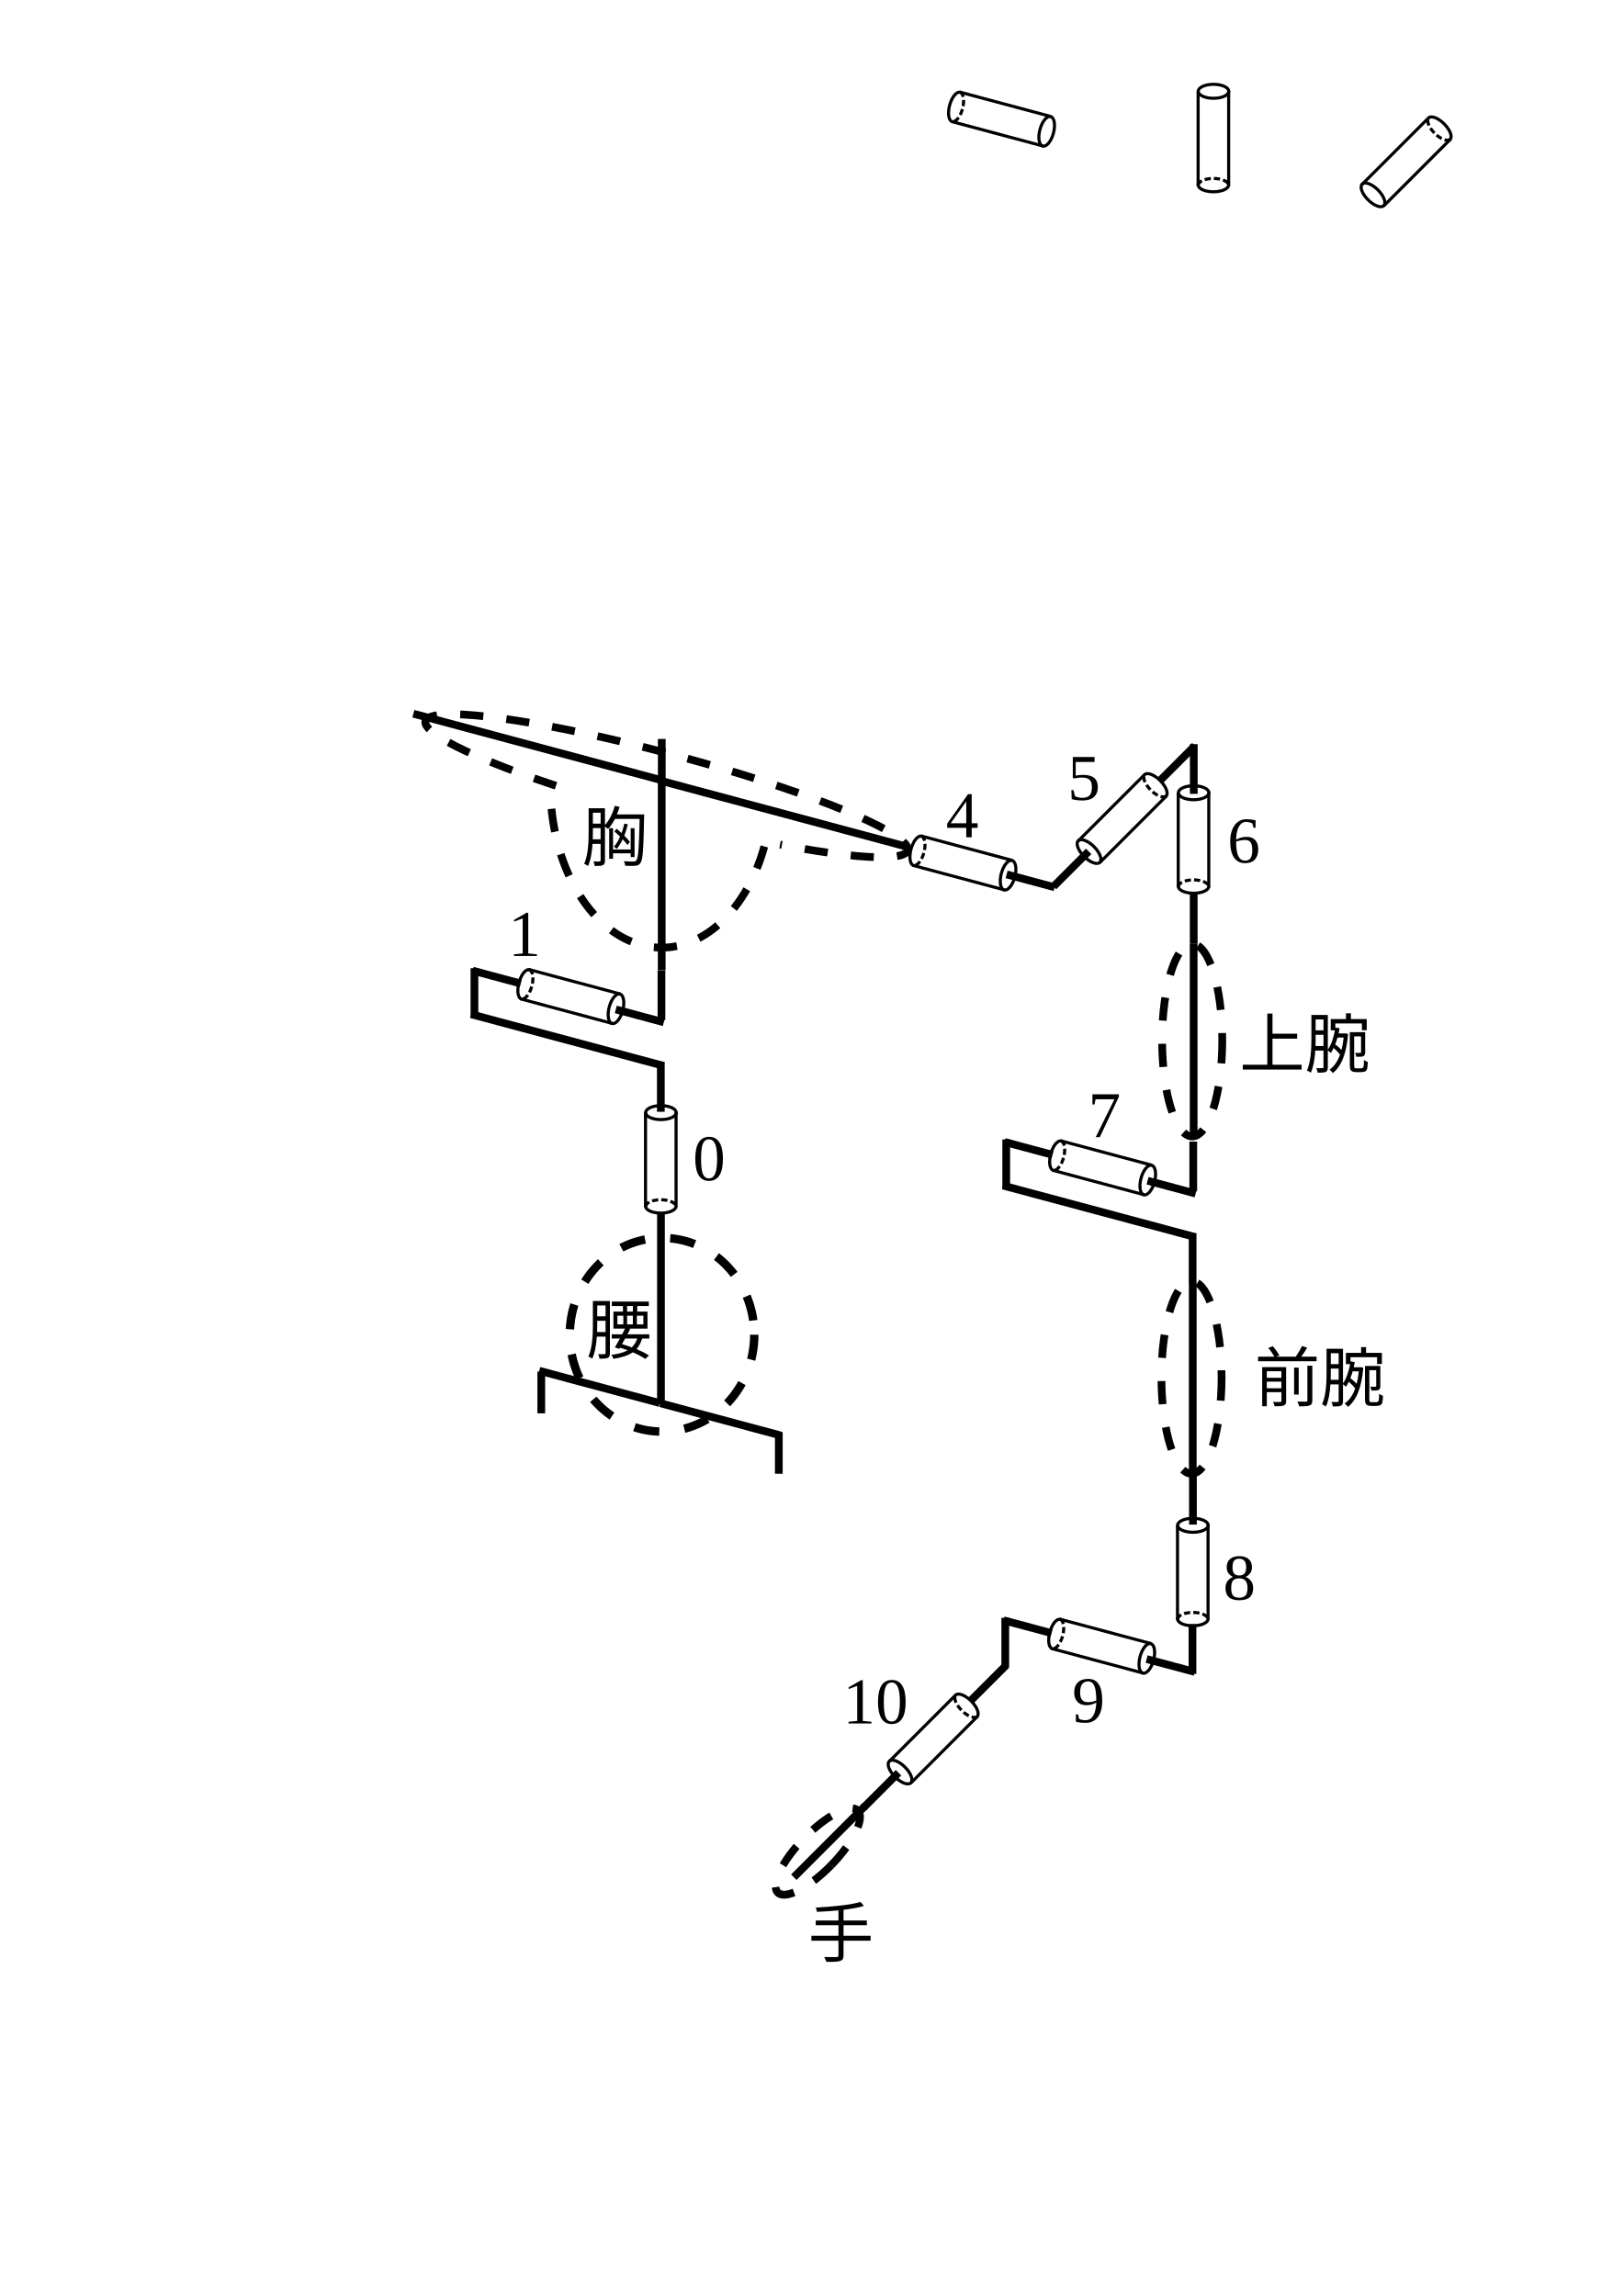
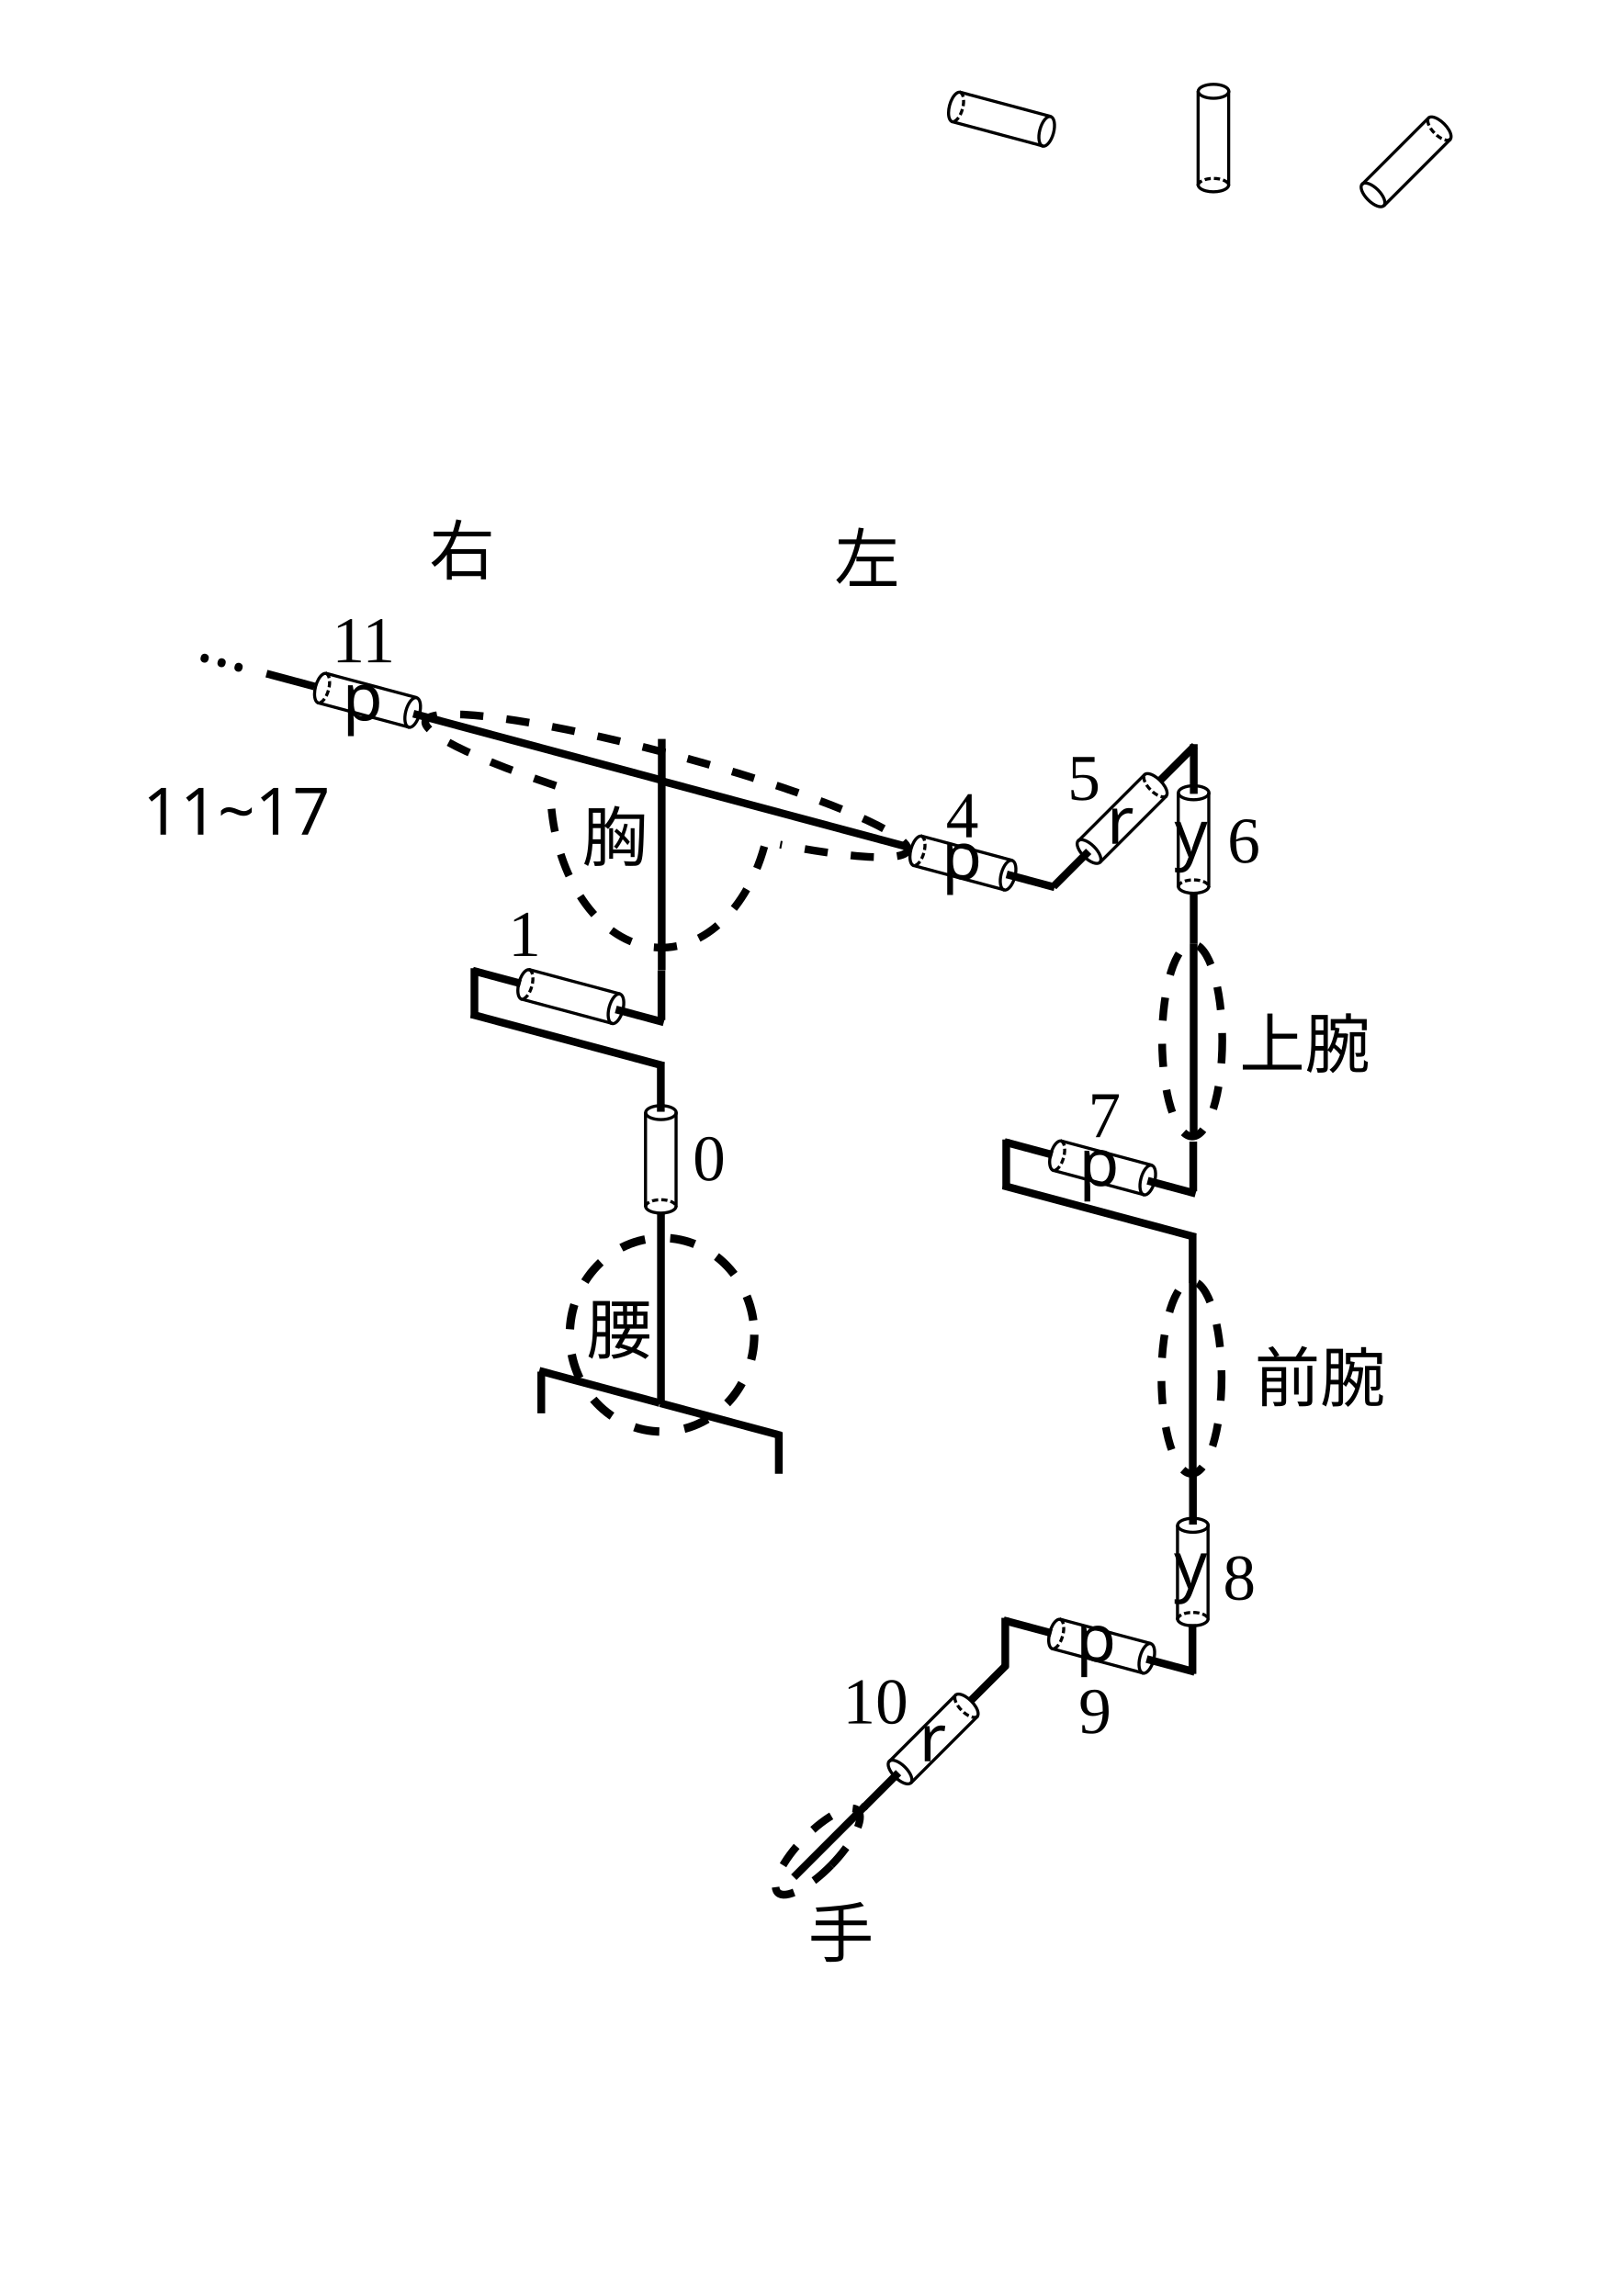
<svg xmlns="http://www.w3.org/2000/svg" width="210mm" height="297mm" viewBox="0 0 210 297" version="1.1" id="svg10860">
  <defs id="defs10857" />
  <g id="layer1">
    <path style="fill:none;stroke:#000000;stroke-width:1;stroke-dasharray:3, 3;stroke-dashoffset:0;stroke-opacity:1" id="path111-8" d="M 98.854,109.492 A 14.362,20.958 0 0 1 83.295,122.327 14.362,20.958 0 0 1 71.216,103.101" />
    <ellipse style="fill:none;stroke:#000000;stroke-width:0.4;stroke-dasharray:none;stroke-opacity:1" id="path901-53" cx="85.48" cy="143.923" rx="1.976" ry="0.904" />
    <path style="fill:none;stroke:#000000;stroke-width:0.4;stroke-dasharray:none;stroke-dashoffset:0;stroke-opacity:1" id="path901-5-12" d="m 87.444,156.02 a 1.976,0.904 0 0 1 -0.988,0.783 1.976,0.904 0 0 1 -1.976,0 1.976,0.904 0 0 1 -0.988,-0.783" />
    <path style="fill:none;stroke:#000000;stroke-width:0.4;stroke-dasharray:0.8, 0.4;stroke-dashoffset:0;stroke-opacity:1" id="path901-5-6-8" d="m 83.491,156.097 a 1.976,0.904 0 0 1 1.976,-0.904 1.976,0.904 0 0 1 1.976,0.904" />
    <path style="fill:none;stroke:#000000;stroke-width:0.4;stroke-dasharray:none;stroke-opacity:1" d="m 83.488,143.892 v 12.225" id="path966-95" />
    <path style="fill:none;stroke:#000000;stroke-width:0.4;stroke-dasharray:none;stroke-opacity:1" d="m 87.439,143.89 v 12.225" id="path966-3-3" />
    <ellipse style="fill:none;stroke:#000000;stroke-width:0.4;stroke-dasharray:none;stroke-opacity:1" id="path901-3-2" cx="105.425" cy="-110.726" rx="1.976" ry="0.904" transform="rotate(105)" />
    <path style="fill:none;stroke:#000000;stroke-width:0.4;stroke-dasharray:none;stroke-dashoffset:0;stroke-opacity:1" id="path901-5-7-33" d="m 107.389,-98.629 a 1.976,0.904 0 0 1 -0.988,0.783 1.976,0.904 0 0 1 -1.976,0 1.976,0.904 0 0 1 -0.988,-0.783" transform="rotate(105)" />
    <path style="fill:none;stroke:#000000;stroke-width:0.4;stroke-dasharray:0.8, 0.4;stroke-dashoffset:0;stroke-opacity:1" id="path901-5-6-6-3" d="m 103.436,-98.552 a 1.976,0.904 0 0 1 1.976,-0.904 1.976,0.904 0 0 1 1.976,0.904" transform="rotate(105)" />
    <path style="fill:none;stroke:#000000;stroke-width:0.4;stroke-dasharray:none;stroke-opacity:1" d="m 80.213,128.574 -11.809,-3.164" id="path966-5-04" />
    <path style="fill:none;stroke:#000000;stroke-width:0.4;stroke-dasharray:none;stroke-opacity:1" d="M 79.192,132.391 67.383,129.226" id="path966-3-9-0" />
    <path style="fill:none;stroke:#000000;stroke-width:1;stroke-dasharray:none;stroke-dashoffset:0;stroke-opacity:1" d="m 100.728,185.247 v 5.395" id="path1340-0" />
    <path style="fill:none;stroke:#000000;stroke-width:1;stroke-dasharray:none;stroke-dashoffset:0;stroke-opacity:1" d="m 85.589,95.587 v 5.395" id="path1340-5" />
    <path style="fill:none;stroke:#000000;stroke-width:1;stroke-dasharray:none;stroke-dashoffset:0;stroke-opacity:1" d="m 85.521,101.015 31.858,8.536" id="path1369" />
    <path style="fill:none;stroke:#000000;stroke-width:1;stroke-dasharray:none;stroke-dashoffset:0;stroke-opacity:1" d="m 53.462,92.322 31.858,8.536" id="path1369-0" />
    <path style="fill:none;stroke:#000000;stroke-width:1;stroke-dasharray:none;stroke-dashoffset:0;stroke-opacity:1" d="m 154.38,122.045 v 24.629" id="path2279" />
    <path style="fill:none;stroke:#000000;stroke-width:1;stroke-dasharray:none;stroke-dashoffset:0;stroke-opacity:1" d="m 154.264,165.953 v 24.629" id="path2279-1" />
    <path style="fill:none;stroke:#000000;stroke-width:1;stroke-dasharray:none;stroke-dashoffset:0;stroke-opacity:1" d="m 85.581,100.867 v 24.629" id="path2279-1-52" />
    <path style="fill:none;stroke:#000000;stroke-width:1;stroke-dasharray:none;stroke-dashoffset:0;stroke-opacity:1" d="m 85.484,157.036 v 24.629" id="path2279-1-52-3" />
    <path style="fill:none;stroke:#000000;stroke-width:1;stroke-dasharray:none;stroke-dashoffset:0;stroke-opacity:1" d="m 111.923,233.571 -9.257,9.257" id="path2470" />
    <path style="fill:none;stroke:#000000;stroke-width:1;stroke-dasharray:none;stroke-dashoffset:0;stroke-opacity:1" d="m 85.386,181.509 15.571,4.172" id="path3083" />
    <path style="fill:none;stroke:#000000;stroke-width:1;stroke-dasharray:none;stroke-dashoffset:0;stroke-opacity:1" d="m 69.743,177.316 15.571,4.172" id="path3083-8" />
    <path style="fill:none;stroke:#000000;stroke-width:1;stroke-dasharray:none;stroke-dashoffset:0;stroke-opacity:1" d="m 70.005,177.428 v 5.395" id="path1340-0-7" />
    <path style="fill:none;stroke:#000000;stroke-width:1;stroke-dasharray:3, 3;stroke-dashoffset:0;stroke-opacity:1" id="path5518" transform="rotate(15)" d="M 95.764,79.572 A 32.285,4.101 0 0 1 77.944,75.047 32.285,4.101 0 0 1 108.268,71.768 a 32.285,4.101 0 0 1 32.322,2.956 32.285,4.101 0 0 1 -14.866,4.693" />
    <ellipse style="fill:none;stroke:#000000;stroke-width:1.087;stroke-dasharray:3.261, 3.261;stroke-dashoffset:0;stroke-opacity:1" id="path5749" cx="85.623" cy="172.655" rx="11.93" ry="12.529" />
    <ellipse style="fill:none;stroke:#000000;stroke-width:1;stroke-dasharray:3, 3;stroke-dashoffset:0;stroke-opacity:1" id="path5950-6" cx="154.191" cy="134.556" rx="3.889" ry="12.453" />
    <ellipse style="fill:none;stroke:#000000;stroke-width:1;stroke-dasharray:3, 3;stroke-dashoffset:0;stroke-opacity:1" id="path5950-6-0" cx="154.103" cy="178.182" rx="3.889" ry="12.453" />
    <ellipse style="fill:none;stroke:#000000;stroke-width:1;stroke-dasharray:3.001, 3.001;stroke-dashoffset:0;stroke-opacity:1" id="path6348" cx="243.235" cy="90.238" rx="2.477" ry="7.411" transform="matrix(0.6943997,0.7195895,-0.699609,0.7145259,0,0)" />
    <text xml:space="preserve" style="font-size:8.467px;fill:#000000;fill-opacity:1;stroke:none;stroke-width:1;stroke-dasharray:3, 3;stroke-dashoffset:0;stroke-opacity:1" x="75.29" y="111.352" id="text8414">
      <tspan id="tspan8412" style="stroke-width:1" x="75.29" y="111.352">胸</tspan>
    </text>
    <text xml:space="preserve" style="font-size:8.467px;fill:#000000;fill-opacity:1;stroke:none;stroke-width:1;stroke-dasharray:3, 3;stroke-dashoffset:0;stroke-opacity:1" x="75.834" y="175.087" id="text10125">
      <tspan id="tspan10123" style="stroke-width:1" x="75.834" y="175.087">腰</tspan>
    </text>
    <ellipse style="fill:none;stroke:#000000;stroke-width:0.4;stroke-dasharray:none;stroke-opacity:1" id="path901" cx="156.949" cy="11.81" rx="1.976" ry="0.904" />
    <path style="fill:none;stroke:#000000;stroke-width:0.4;stroke-dasharray:none;stroke-dashoffset:0;stroke-opacity:1" id="path901-5" d="m 158.913,23.908 a 1.976,0.904 0 0 1 -0.988,0.783 1.976,0.904 0 0 1 -1.976,0 1.976,0.904 0 0 1 -0.988,-0.783" />
    <path style="fill:none;stroke:#000000;stroke-width:0.4;stroke-dasharray:0.8, 0.4;stroke-dashoffset:0;stroke-opacity:1" id="path901-5-6" d="m 154.96,23.985 a 1.976,0.904 0 0 1 1.976,-0.904 1.976,0.904 0 0 1 1.976,0.904" />
    <path style="fill:none;stroke:#000000;stroke-width:0.4;stroke-dasharray:none;stroke-opacity:1" d="m 154.956,11.78 v 12.225" id="path966" />
    <path style="fill:none;stroke:#000000;stroke-width:0.4;stroke-dasharray:none;stroke-opacity:1" d="m 158.907,11.778 v 12.225" id="path966-3" />
    <ellipse style="fill:none;stroke:#000000;stroke-width:0.4;stroke-dasharray:none;stroke-opacity:1" id="path901-82" cx="154.284" cy="197.305" rx="1.976" ry="0.904" />
    <path style="fill:none;stroke:#000000;stroke-width:0.4;stroke-dasharray:none;stroke-dashoffset:0;stroke-opacity:1" id="path901-5-78" d="m 156.248,209.403 a 1.976,0.904 0 0 1 -0.988,0.783 1.976,0.904 0 0 1 -1.976,0 1.976,0.904 0 0 1 -0.988,-0.783" />
    <path style="fill:none;stroke:#000000;stroke-width:0.4;stroke-dasharray:0.8, 0.4;stroke-dashoffset:0;stroke-opacity:1" id="path901-5-6-64" d="m 152.295,209.48 a 1.976,0.904 0 0 1 1.976,-0.904 1.976,0.904 0 0 1 1.976,0.904" />
    <path style="fill:none;stroke:#000000;stroke-width:0.4;stroke-dasharray:none;stroke-opacity:1" d="m 152.291,197.275 v 12.225" id="path966-4" />
    <path style="fill:none;stroke:#000000;stroke-width:0.4;stroke-dasharray:none;stroke-opacity:1" d="m 156.242,197.273 v 12.225" id="path966-3-49" />
    <ellipse style="fill:none;stroke:#000000;stroke-width:0.4;stroke-dasharray:none;stroke-opacity:1" id="path901-9" cx="154.379" cy="102.546" rx="1.976" ry="0.904" />
    <path style="fill:none;stroke:#000000;stroke-width:0.4;stroke-dasharray:none;stroke-dashoffset:0;stroke-opacity:1" id="path901-5-9" d="m 156.343,114.644 a 1.976,0.904 0 0 1 -0.988,0.783 1.976,0.904 0 0 1 -1.976,0 1.976,0.904 0 0 1 -0.988,-0.783" />
    <path style="fill:none;stroke:#000000;stroke-width:0.4;stroke-dasharray:0.8, 0.4;stroke-dashoffset:0;stroke-opacity:1" id="path901-5-6-69" d="m 152.389,114.721 a 1.976,0.904 0 0 1 1.976,-0.904 1.976,0.904 0 0 1 1.976,0.904" />
    <path style="fill:none;stroke:#000000;stroke-width:0.4;stroke-dasharray:none;stroke-opacity:1" d="m 152.386,102.516 v 12.225" id="path966-56" />
    <path style="fill:none;stroke:#000000;stroke-width:0.4;stroke-dasharray:none;stroke-opacity:1" d="m 156.337,102.514 v 12.225" id="path966-3-40" />
    <ellipse style="fill:none;stroke:#000000;stroke-width:0.4;stroke-dasharray:none;stroke-opacity:1" id="path901-8" cx="-143.389" cy="107.741" rx="1.976" ry="0.904" transform="rotate(-135)" />
    <path style="fill:none;stroke:#000000;stroke-width:0.4;stroke-dasharray:none;stroke-dashoffset:0;stroke-opacity:1" id="path901-5-71" d="m -141.424,119.839 a 1.976,0.904 0 0 1 -0.988,0.783 1.976,0.904 0 0 1 -1.976,0 1.976,0.904 0 0 1 -0.988,-0.783" transform="rotate(-135)" />
    <path style="fill:none;stroke:#000000;stroke-width:0.4;stroke-dasharray:0.8, 0.4;stroke-dashoffset:0;stroke-opacity:1" id="path901-5-6-5" d="m -145.378,119.915 a 1.976,0.904 0 0 1 1.976,-0.904 1.976,0.904 0 0 1 1.976,0.904" transform="rotate(-135)" />
    <path style="fill:none;stroke:#000000;stroke-width:0.4;stroke-dasharray:none;stroke-opacity:1" d="m 178.963,26.637 8.645,-8.645" id="path966-1" />
    <path style="fill:none;stroke:#000000;stroke-width:0.4;stroke-dasharray:none;stroke-opacity:1" d="m 176.168,23.845 8.645,-8.645" id="path966-3-4" />
    <ellipse style="fill:none;stroke:#000000;stroke-width:0.4;stroke-dasharray:none;stroke-opacity:1" id="path901-8-7" cx="-244.398" cy="-79.773" rx="1.976" ry="0.904" transform="rotate(-135)" />
    <path style="fill:none;stroke:#000000;stroke-width:0.4;stroke-dasharray:none;stroke-dashoffset:0;stroke-opacity:1" id="path901-5-71-3" d="m -242.434,-67.676 a 1.976,0.904 0 0 1 -0.988,0.783 1.976,0.904 0 0 1 -1.976,0 1.976,0.904 0 0 1 -0.988,-0.783" transform="rotate(-135)" />
    <path style="fill:none;stroke:#000000;stroke-width:0.4;stroke-dasharray:0.8, 0.4;stroke-dashoffset:0;stroke-opacity:1" id="path901-5-6-5-3" d="m -246.387,-67.599 a 1.976,0.904 0 0 1 1.976,-0.904 1.976,0.904 0 0 1 1.976,0.904" transform="rotate(-135)" />
    <path style="fill:none;stroke:#000000;stroke-width:0.4;stroke-dasharray:none;stroke-opacity:1" d="m 117.795,230.655 8.645,-8.645" id="path966-1-9" />
    <path style="fill:none;stroke:#000000;stroke-width:0.4;stroke-dasharray:none;stroke-opacity:1" d="m 114.999,227.862 8.645,-8.645" id="path966-3-4-1" />
    <ellipse style="fill:none;stroke:#000000;stroke-width:0.4;stroke-dasharray:none;stroke-opacity:1" id="path901-8-3" cx="-177.487" cy="21.704" rx="1.976" ry="0.904" transform="rotate(-135)" />
    <path style="fill:none;stroke:#000000;stroke-width:0.4;stroke-dasharray:none;stroke-dashoffset:0;stroke-opacity:1" id="path901-5-71-6" d="m -175.522,33.801 a 1.976,0.904 0 0 1 -0.988,0.783 1.976,0.904 0 0 1 -1.976,0 1.976,0.904 0 0 1 -0.988,-0.783" transform="rotate(-135)" />
    <path style="fill:none;stroke:#000000;stroke-width:0.4;stroke-dasharray:0.8, 0.4;stroke-dashoffset:0;stroke-opacity:1" id="path901-5-6-5-2" d="m -179.476,33.878 a 1.976,0.904 0 0 1 1.976,-0.904 1.976,0.904 0 0 1 1.976,0.904" transform="rotate(-135)" />
    <path style="fill:none;stroke:#000000;stroke-width:0.4;stroke-dasharray:none;stroke-opacity:1" d="m 142.236,111.586 8.645,-8.645" id="path966-1-8" />
    <path style="fill:none;stroke:#000000;stroke-width:0.4;stroke-dasharray:none;stroke-opacity:1" d="m 139.441,108.793 8.645,-8.645" id="path966-3-4-4" />
    <ellipse style="fill:none;stroke:#000000;stroke-width:0.4;stroke-dasharray:none;stroke-opacity:1" id="path901-3" cx="-18.628" cy="-135.158" rx="1.976" ry="0.904" transform="rotate(105)" />
    <path style="fill:none;stroke:#000000;stroke-width:0.4;stroke-dasharray:none;stroke-dashoffset:0;stroke-opacity:1" id="path901-5-7" d="m -16.663,-123.06 a 1.976,0.904 0 0 1 -0.988,0.783 1.976,0.904 0 0 1 -1.976,0 1.976,0.904 0 0 1 -0.988,-0.783" transform="rotate(105)" />
    <path style="fill:none;stroke:#000000;stroke-width:0.4;stroke-dasharray:0.8, 0.4;stroke-dashoffset:0;stroke-opacity:1" id="path901-5-6-6" d="m -20.617,-122.983 a 1.976,0.904 0 0 1 1.976,-0.904 1.976,0.904 0 0 1 1.976,0.904" transform="rotate(105)" />
    <path style="fill:none;stroke:#000000;stroke-width:0.4;stroke-dasharray:none;stroke-opacity:1" d="m 135.919,15.072 -11.809,-3.164" id="path966-5" />
    <path style="fill:none;stroke:#000000;stroke-width:0.4;stroke-dasharray:none;stroke-opacity:1" d="m 134.898,18.889 -11.809,-3.164" id="path966-3-9" />
    <ellipse style="fill:none;stroke:#000000;stroke-width:0.4;stroke-dasharray:none;stroke-opacity:1" id="path901-3-4" cx="75.611" cy="-155.238" rx="1.976" ry="0.904" transform="rotate(105)" />
    <path style="fill:none;stroke:#000000;stroke-width:0.4;stroke-dasharray:none;stroke-dashoffset:0;stroke-opacity:1" id="path901-5-7-3" d="m 77.575,-143.141 a 1.976,0.904 0 0 1 -0.988,0.783 1.976,0.904 0 0 1 -1.976,0 1.976,0.904 0 0 1 -0.988,-0.783" transform="rotate(105)" />
    <path style="fill:none;stroke:#000000;stroke-width:0.4;stroke-dasharray:0.8, 0.4;stroke-dashoffset:0;stroke-opacity:1" id="path901-5-6-6-0" d="m 73.621,-143.064 a 1.976,0.904 0 0 1 1.976,-0.904 1.976,0.904 0 0 1 1.976,0.904" transform="rotate(105)" />
    <path style="fill:none;stroke:#000000;stroke-width:0.4;stroke-dasharray:none;stroke-opacity:1" d="m 130.924,111.296 -11.809,-3.164" id="path966-5-4" />
    <path style="fill:none;stroke:#000000;stroke-width:0.4;stroke-dasharray:none;stroke-opacity:1" d="m 129.904,115.113 -11.809,-3.164" id="path966-3-9-64" />
    <path style="fill:none;stroke:#000000;stroke-width:1;stroke-dasharray:none;stroke-opacity:1" d="m 130.19,113.109 6.211,1.664" id="path12361" />
    <path style="fill:none;stroke:#000000;stroke-width:1;stroke-dasharray:none;stroke-opacity:1" d="m 61.138,125.561 6.211,1.664" id="path12361-9" />
    <path style="fill:none;stroke:#000000;stroke-width:1;stroke-dasharray:none;stroke-opacity:1" d="m 79.644,130.574 6.211,1.664" id="path12361-9-7" />
    <path style="fill:none;stroke:#000000;stroke-width:1;stroke-dasharray:none;stroke-opacity:1" d="m 60.942,131.203 24.882,6.667" id="path12361-9-7-6" />
    <path style="fill:none;stroke:#000000;stroke-width:1;stroke-dasharray:none;stroke-opacity:1" d="m 136.253,114.679 4.547,-4.547" id="path12361-6" />
    <path style="fill:none;stroke:#000000;stroke-width:1;stroke-dasharray:none;stroke-opacity:1" d="m 125.597,219.94 4.547,-4.547" id="path12361-6-2" />
    <path style="fill:none;stroke:#000000;stroke-width:1;stroke-dasharray:none;stroke-opacity:1" d="m 111.657,233.857 4.547,-4.547" id="path12361-6-2-6" />
    <path style="fill:none;stroke:#000000;stroke-width:1;stroke-dasharray:none;stroke-opacity:1" d="m 149.992,101.011 4.547,-4.547" id="path12361-6-6" />
    <path style="fill:none;stroke:#000000;stroke-width:1;stroke-dasharray:none;stroke-opacity:1" d="M 154.396,102.689 V 96.259" id="path12361-6-6-4" />
    <path style="fill:none;stroke:#000000;stroke-width:1;stroke-dasharray:none;stroke-opacity:1" d="m 154.387,122.064 v -6.43" id="path12361-6-6-4-1" />
    <path style="fill:none;stroke:#000000;stroke-width:1;stroke-dasharray:none;stroke-opacity:1" d="m 85.55,131.944 v -6.43" id="path12361-6-6-4-1-7" />
    <path style="fill:none;stroke:#000000;stroke-width:1;stroke-dasharray:none;stroke-opacity:1" d="m 154.287,197.212 v -6.43" id="path12361-6-6-4-1-7-2" />
    <path style="fill:none;stroke:#000000;stroke-width:1;stroke-dasharray:none;stroke-opacity:1" d="m 154.228,216.528 v -6.43" id="path12361-6-6-4-1-7-2-3" />
    <path style="fill:none;stroke:#000000;stroke-width:1;stroke-dasharray:none;stroke-opacity:1" d="m 85.467,143.813 v -6.43" id="path12361-6-6-4-1-7-6" />
    <path style="fill:none;stroke:#000000;stroke-width:1;stroke-dasharray:none;stroke-opacity:1" d="m 61.361,131.672 v -6.43" id="path12361-6-6-4-1-7-1" />
    <ellipse style="fill:none;stroke:#000000;stroke-width:0.4;stroke-dasharray:none;stroke-opacity:1" id="path901-3-2-0" cx="109.026" cy="-182.896" rx="1.976" ry="0.904" transform="rotate(105)" />
    <path style="fill:none;stroke:#000000;stroke-width:0.4;stroke-dasharray:none;stroke-dashoffset:0;stroke-opacity:1" id="path901-5-7-33-6" d="m 110.99,-170.799 a 1.976,0.904 0 0 1 -0.988,0.783 1.976,0.904 0 0 1 -1.976,0 1.976,0.904 0 0 1 -0.988,-0.783" transform="rotate(105)" />
    <path style="fill:none;stroke:#000000;stroke-width:0.4;stroke-dasharray:0.8, 0.4;stroke-dashoffset:0;stroke-opacity:1" id="path901-5-6-6-3-99" d="m 107.037,-170.722 a 1.976,0.904 0 0 1 1.976,-0.904 1.976,0.904 0 0 1 1.976,0.904" transform="rotate(105)" />
    <path style="fill:none;stroke:#000000;stroke-width:0.4;stroke-dasharray:none;stroke-opacity:1" d="m 148.992,150.731 -11.809,-3.164" id="path966-5-04-2" />
    <path style="fill:none;stroke:#000000;stroke-width:0.4;stroke-dasharray:none;stroke-opacity:1" d="m 147.971,154.548 -11.809,-3.164" id="path966-3-9-0-2" />
    <path style="fill:none;stroke:#000000;stroke-width:1;stroke-dasharray:none;stroke-opacity:1" d="m 129.917,147.719 6.211,1.664" id="path12361-9-76" />
    <path style="fill:none;stroke:#000000;stroke-width:1;stroke-dasharray:none;stroke-opacity:1" d="m 148.423,152.731 6.211,1.664" id="path12361-9-7-4" />
    <path style="fill:none;stroke:#000000;stroke-width:1;stroke-dasharray:none;stroke-opacity:1" d="m 129.721,153.361 24.882,6.667" id="path12361-9-7-6-8" />
    <path style="fill:none;stroke:#000000;stroke-width:1;stroke-dasharray:none;stroke-opacity:1" d="m 154.329,154.101 v -6.43" id="path12361-6-6-4-1-7-9" />
    <path style="fill:none;stroke:#000000;stroke-width:1;stroke-dasharray:none;stroke-opacity:1" d="m 154.246,165.971 v -6.43" id="path12361-6-6-4-1-7-6-1" />
    <path style="fill:none;stroke:#000000;stroke-width:1;stroke-dasharray:none;stroke-opacity:1" d="m 130.14,153.829 v -6.43" id="path12361-6-6-4-1-7-1-3" />
    <ellipse style="fill:none;stroke:#000000;stroke-width:0.4;stroke-dasharray:none;stroke-opacity:1" id="path901-3-2-6" cx="168.825" cy="-198.791" rx="1.976" ry="0.904" transform="rotate(105)" />
    <path style="fill:none;stroke:#000000;stroke-width:0.4;stroke-dasharray:none;stroke-dashoffset:0;stroke-opacity:1" id="path901-5-7-33-7" d="m 170.79,-186.694 a 1.976,0.904 0 0 1 -0.988,0.783 1.976,0.904 0 0 1 -1.976,0 1.976,0.904 0 0 1 -0.988,-0.783" transform="rotate(105)" />
    <path style="fill:none;stroke:#000000;stroke-width:0.4;stroke-dasharray:0.8, 0.4;stroke-dashoffset:0;stroke-opacity:1" id="path901-5-6-6-3-9" d="m 166.836,-186.617 a 1.976,0.904 0 0 1 1.976,-0.904 1.976,0.904 0 0 1 1.976,0.904" transform="rotate(105)" />
    <path style="fill:none;stroke:#000000;stroke-width:0.4;stroke-dasharray:none;stroke-opacity:1" d="m 148.868,212.607 -11.809,-3.164" id="path966-5-04-4" />
    <path style="fill:none;stroke:#000000;stroke-width:0.4;stroke-dasharray:none;stroke-opacity:1" d="M 147.847,216.424 136.038,213.26" id="path966-3-9-0-3" />
    <path style="fill:none;stroke:#000000;stroke-width:1;stroke-dasharray:none;stroke-opacity:1" d="m 129.793,209.594 6.211,1.664" id="path12361-9-8" />
    <path style="fill:none;stroke:#000000;stroke-width:1;stroke-dasharray:none;stroke-opacity:1" d="m 148.299,214.607 6.211,1.664" id="path12361-9-7-3" />
    <path style="fill:none;stroke:#000000;stroke-width:1;stroke-dasharray:none;stroke-opacity:1" d="m 130.016,215.705 v -6.43" id="path12361-6-6-4-1-7-1-1" />
    <text xml:space="preserve" style="font-size:8.467px;fill:#000000;fill-opacity:1;stroke:none;stroke-width:1;stroke-dasharray:3, 3;stroke-dashoffset:0;stroke-opacity:1" x="160.296" y="138.092" id="text8426">
      <tspan id="tspan8424" style="stroke-width:1" x="160.296" y="138.092">上腕</tspan>
    </text>
    <text xml:space="preserve" style="font-size:8.467px;fill:#000000;fill-opacity:1;stroke:none;stroke-width:1;stroke-dasharray:3, 3;stroke-dashoffset:0;stroke-opacity:1" x="162.261" y="181.27" id="text9158">
      <tspan id="tspan9156" style="stroke-width:1" x="162.261" y="181.27">前腕</tspan>
    </text>
    <text xml:space="preserve" style="font-size:8.467px;fill:#000000;fill-opacity:1;stroke:none;stroke-width:1;stroke-dasharray:3, 3;stroke-dashoffset:0;stroke-opacity:1" x="104.521" y="253.134" id="text8422-8-7-2">
      <tspan id="tspan8420-6-3-5" style="stroke-width:1" x="104.521" y="253.134">手</tspan>
    </text>
    <text xml:space="preserve" style="font-size:8.467px;fill:#000000;fill-opacity:1;stroke:none;stroke-width:1;stroke-dasharray:none;stroke-opacity:1" x="89.593" y="152.68" id="text15976">
      <tspan id="tspan15974" style="fill:#000000;fill-opacity:1;stroke:none;stroke-width:1" x="89.593" y="152.68">0</tspan>
    </text>
    <text xml:space="preserve" style="font-size:8.467px;fill:#000000;fill-opacity:1;stroke:none;stroke-width:1;stroke-dasharray:none;stroke-opacity:1" x="122.328" y="108.304" id="text15976-1">
      <tspan id="tspan15974-8" style="fill:#000000;fill-opacity:1;stroke:none;stroke-width:1" x="122.328" y="108.304">4</tspan>
    </text>
    <text xml:space="preserve" style="font-size:8.467px;fill:#000000;fill-opacity:1;stroke:none;stroke-width:1;stroke-dasharray:none;stroke-opacity:1" x="138.078" y="103.465" id="text15976-1-6">
      <tspan id="tspan15974-8-5" style="fill:#000000;fill-opacity:1;stroke:none;stroke-width:1" x="138.078" y="103.465">5</tspan>
    </text>
    <text xml:space="preserve" style="font-size:8.467px;fill:#000000;fill-opacity:1;stroke:none;stroke-width:1;stroke-dasharray:none;stroke-opacity:1" x="158.745" y="111.581" id="text15976-1-65">
      <tspan id="tspan15974-8-6" style="fill:#000000;fill-opacity:1;stroke:none;stroke-width:1" x="158.745" y="111.581">6</tspan>
    </text>
    <text xml:space="preserve" style="font-size:8.467px;fill:#000000;fill-opacity:1;stroke:none;stroke-width:1;stroke-dasharray:none;stroke-opacity:1" x="140.727" y="147.101" id="text15976-1-2">
      <tspan id="tspan15974-8-52" style="fill:#000000;fill-opacity:1;stroke:none;stroke-width:1" x="140.727" y="147.101">7</tspan>
    </text>
    <text xml:space="preserve" style="font-size:8.467px;fill:#000000;fill-opacity:1;stroke:none;stroke-width:1;stroke-dasharray:none;stroke-opacity:1" x="158.173" y="206.92" id="text15976-1-3">
      <tspan id="tspan15974-8-0" style="fill:#000000;fill-opacity:1;stroke:none;stroke-width:1" x="158.173" y="206.92">8</tspan>
    </text>
-     <text xml:space="preserve" style="font-size:8.467px;fill:#000000;fill-opacity:1;stroke:none;stroke-width:1;stroke-dasharray:none;stroke-opacity:1" x="138.663" y="222.779" id="text15976-1-36">
-       <tspan id="tspan15974-8-09" style="fill:#000000;fill-opacity:1;stroke:none;stroke-width:1" x="138.663" y="222.779">9</tspan>
+     <text xml:space="preserve" style="font-size:8.467px;fill:#000000;fill-opacity:1;stroke:none;stroke-width:1;stroke-dasharray:none;stroke-opacity:1" x="139.498" y="224.178" id="text15976-1-36">
+       <tspan id="tspan15974-8-09" style="fill:#000000;fill-opacity:1;stroke:none;stroke-width:1" x="139.498" y="224.178">9</tspan>
    </text>
    <text xml:space="preserve" style="font-size:8.467px;fill:#000000;fill-opacity:1;stroke:none;stroke-width:1;stroke-dasharray:none;stroke-opacity:1" x="108.992" y="222.938" id="text15976-1-5">
      <tspan id="tspan15974-8-9" style="fill:#000000;fill-opacity:1;stroke:none;stroke-width:1" x="108.992" y="222.938">10</tspan>
    </text>
    <text xml:space="preserve" style="font-size:8.467px;fill:#000000;fill-opacity:1;stroke:none;stroke-width:1;stroke-dasharray:none;stroke-opacity:1" x="65.727" y="123.664" id="text15976-4">
      <tspan id="tspan15974-6" style="fill:#000000;fill-opacity:1;stroke:none;stroke-width:1" x="65.727" y="123.664">1</tspan>
    </text>
+     <text xml:space="preserve" style="font-size:8.467px;line-height:1.25;font-family:sans-serif;stroke-width:0.265" x="121.789" y="113.735" id="text17727-10-9">
+       <tspan id="tspan17725-2-0" style="font-size:8.467px;stroke-width:0.265" x="121.789" y="113.735">p</tspan>
+     </text>
+     <text xml:space="preserve" style="font-size:8.467px;line-height:1.25;font-family:sans-serif;stroke-width:0.265" x="139.534" y="153.396" id="text17727-10-9-2">
+       <tspan id="tspan17725-2-0-61" style="font-size:8.467px;stroke-width:0.265" x="139.534" y="153.396">p</tspan>
+     </text>
+     <text xml:space="preserve" style="font-size:8.467px;line-height:1.25;font-family:sans-serif;stroke-width:0.265" x="139.133" y="214.914" id="text17727-10-9-8">
+       <tspan id="tspan17725-2-0-7" style="font-size:8.467px;stroke-width:0.265" x="139.133" y="214.914">p</tspan>
+     </text>
+     <text xml:space="preserve" style="font-size:8.467px;line-height:1.25;font-family:sans-serif;stroke-width:0.265" x="118.882" y="227.824" id="text16799-5-5">
+       <tspan id="tspan16797-6-9" style="font-size:8.467px;stroke-width:0.265" x="118.882" y="227.824">r</tspan>
+     </text>
+     <text xml:space="preserve" style="font-size:8.467px;line-height:1.25;font-family:sans-serif;stroke-width:0.265" x="143.151" y="109.147" id="text16799-5-9">
+       <tspan id="tspan16797-6-2" style="font-size:8.467px;stroke-width:0.265" x="143.151" y="109.147">r</tspan>
+     </text>
+     <text xml:space="preserve" style="font-size:8.467px;line-height:1.25;font-family:sans-serif;stroke-width:0.265" x="151.879" y="110.858" id="text18127-6-0">
+       <tspan id="tspan18125-1-2" style="font-size:8.467px;stroke-width:0.265" x="151.879" y="110.858">y</tspan>
+     </text>
+     <text xml:space="preserve" style="font-size:8.467px;line-height:1.25;font-family:sans-serif;stroke-width:0.265" x="107.913" y="75.357" id="text4495">
+       <tspan id="tspan4493" style="font-size:8.467px;stroke-width:0.265" x="107.913" y="75.357">左</tspan>
+     </text>
+     <text xml:space="preserve" style="font-size:8.467px;line-height:1.25;font-family:sans-serif;stroke-width:0.265" x="55.526" y="74.299" id="text6489">
+       <tspan id="tspan6487" style="font-size:8.467px;stroke-width:0.265" x="55.526" y="74.299">右</tspan>
+     </text>
+     <ellipse style="fill:none;stroke:#000000;stroke-width:0.4;stroke-dasharray:none;stroke-opacity:1" id="path901-3-4-5" cx="75.213" cy="-75.411" rx="1.976" ry="0.904" transform="rotate(105)" />
+     <path style="fill:none;stroke:#000000;stroke-width:0.4;stroke-dasharray:none;stroke-dashoffset:0;stroke-opacity:1" id="path901-5-7-3-2" transform="rotate(105)" d="m 77.177,-63.313 a 1.976,0.904 0 0 1 -0.988,0.783 1.976,0.904 0 0 1 -1.976,0 1.976,0.904 0 0 1 -0.988,-0.783" />
+     <path style="fill:none;stroke:#000000;stroke-width:0.4;stroke-dasharray:0.8, 0.4;stroke-dashoffset:0;stroke-opacity:1" id="path901-5-6-6-0-9" transform="rotate(105)" d="m 73.224,-63.236 a 1.976,0.904 0 0 1 1.976,-0.904 1.976,0.904 0 0 1 1.976,0.904" />
+     <path style="fill:none;stroke:#000000;stroke-width:0.4;stroke-dasharray:none;stroke-opacity:1" d="m 53.92,90.251 -11.809,-3.164" id="path966-5-4-2" />
+     <path style="fill:none;stroke:#000000;stroke-width:0.4;stroke-dasharray:none;stroke-opacity:1" d="m 52.899,94.068 -11.809,-3.164" id="path966-3-9-64-8" />
+     <path style="fill:none;stroke:#000000;stroke-width:1;stroke-dasharray:none;stroke-opacity:1" d="m 34.466,87.136 6.211,1.664" id="path12361-1" />
+     <text xml:space="preserve" style="font-size:8.467px;fill:#000000;fill-opacity:1;stroke:none;stroke-width:1;stroke-dasharray:none;stroke-opacity:1" x="42.942" y="85.672" id="text15976-1-1">
+       <tspan id="tspan15974-8-1" style="fill:#000000;fill-opacity:1;stroke:none;stroke-width:1" x="42.942" y="85.672">11</tspan>
+     </text>
+     <text xml:space="preserve" style="font-size:8.467px;line-height:1.25;font-family:sans-serif;stroke-width:0.265" x="44.288" y="93.189" id="text17727-10-9-0">
+       <tspan id="tspan17725-2-0-6" style="font-size:8.467px;stroke-width:0.265" x="44.288" y="93.189">p</tspan>
+     </text>
+     <text xml:space="preserve" style="font-size:8.467px;line-height:1.25;font-family:sans-serif;stroke-width:0.265" x="46.467" y="75.845" id="text1523" transform="rotate(15)">
+       <tspan id="tspan1521" style="font-size:8.467px;stroke-width:0.265" x="46.467" y="75.845">...</tspan>
+     </text>
+     <text xml:space="preserve" style="font-size:8.467px;line-height:1.25;font-family:sans-serif;stroke-width:0.265" x="18.468" y="107.967" id="text8509">
+       <tspan id="tspan8507" style="font-size:8.467px;stroke-width:0.265" x="18.468" y="107.967">11~17</tspan>
+     </text>
+     <text xml:space="preserve" style="font-size:8.467px;line-height:1.25;font-family:sans-serif;stroke-width:0.265" x="151.826" y="205.487" id="text18127-6-3">
+       <tspan id="tspan18125-1-7" style="font-size:8.467px;stroke-width:0.265" x="151.826" y="205.487">y</tspan>
+     </text>
  </g>
</svg>
